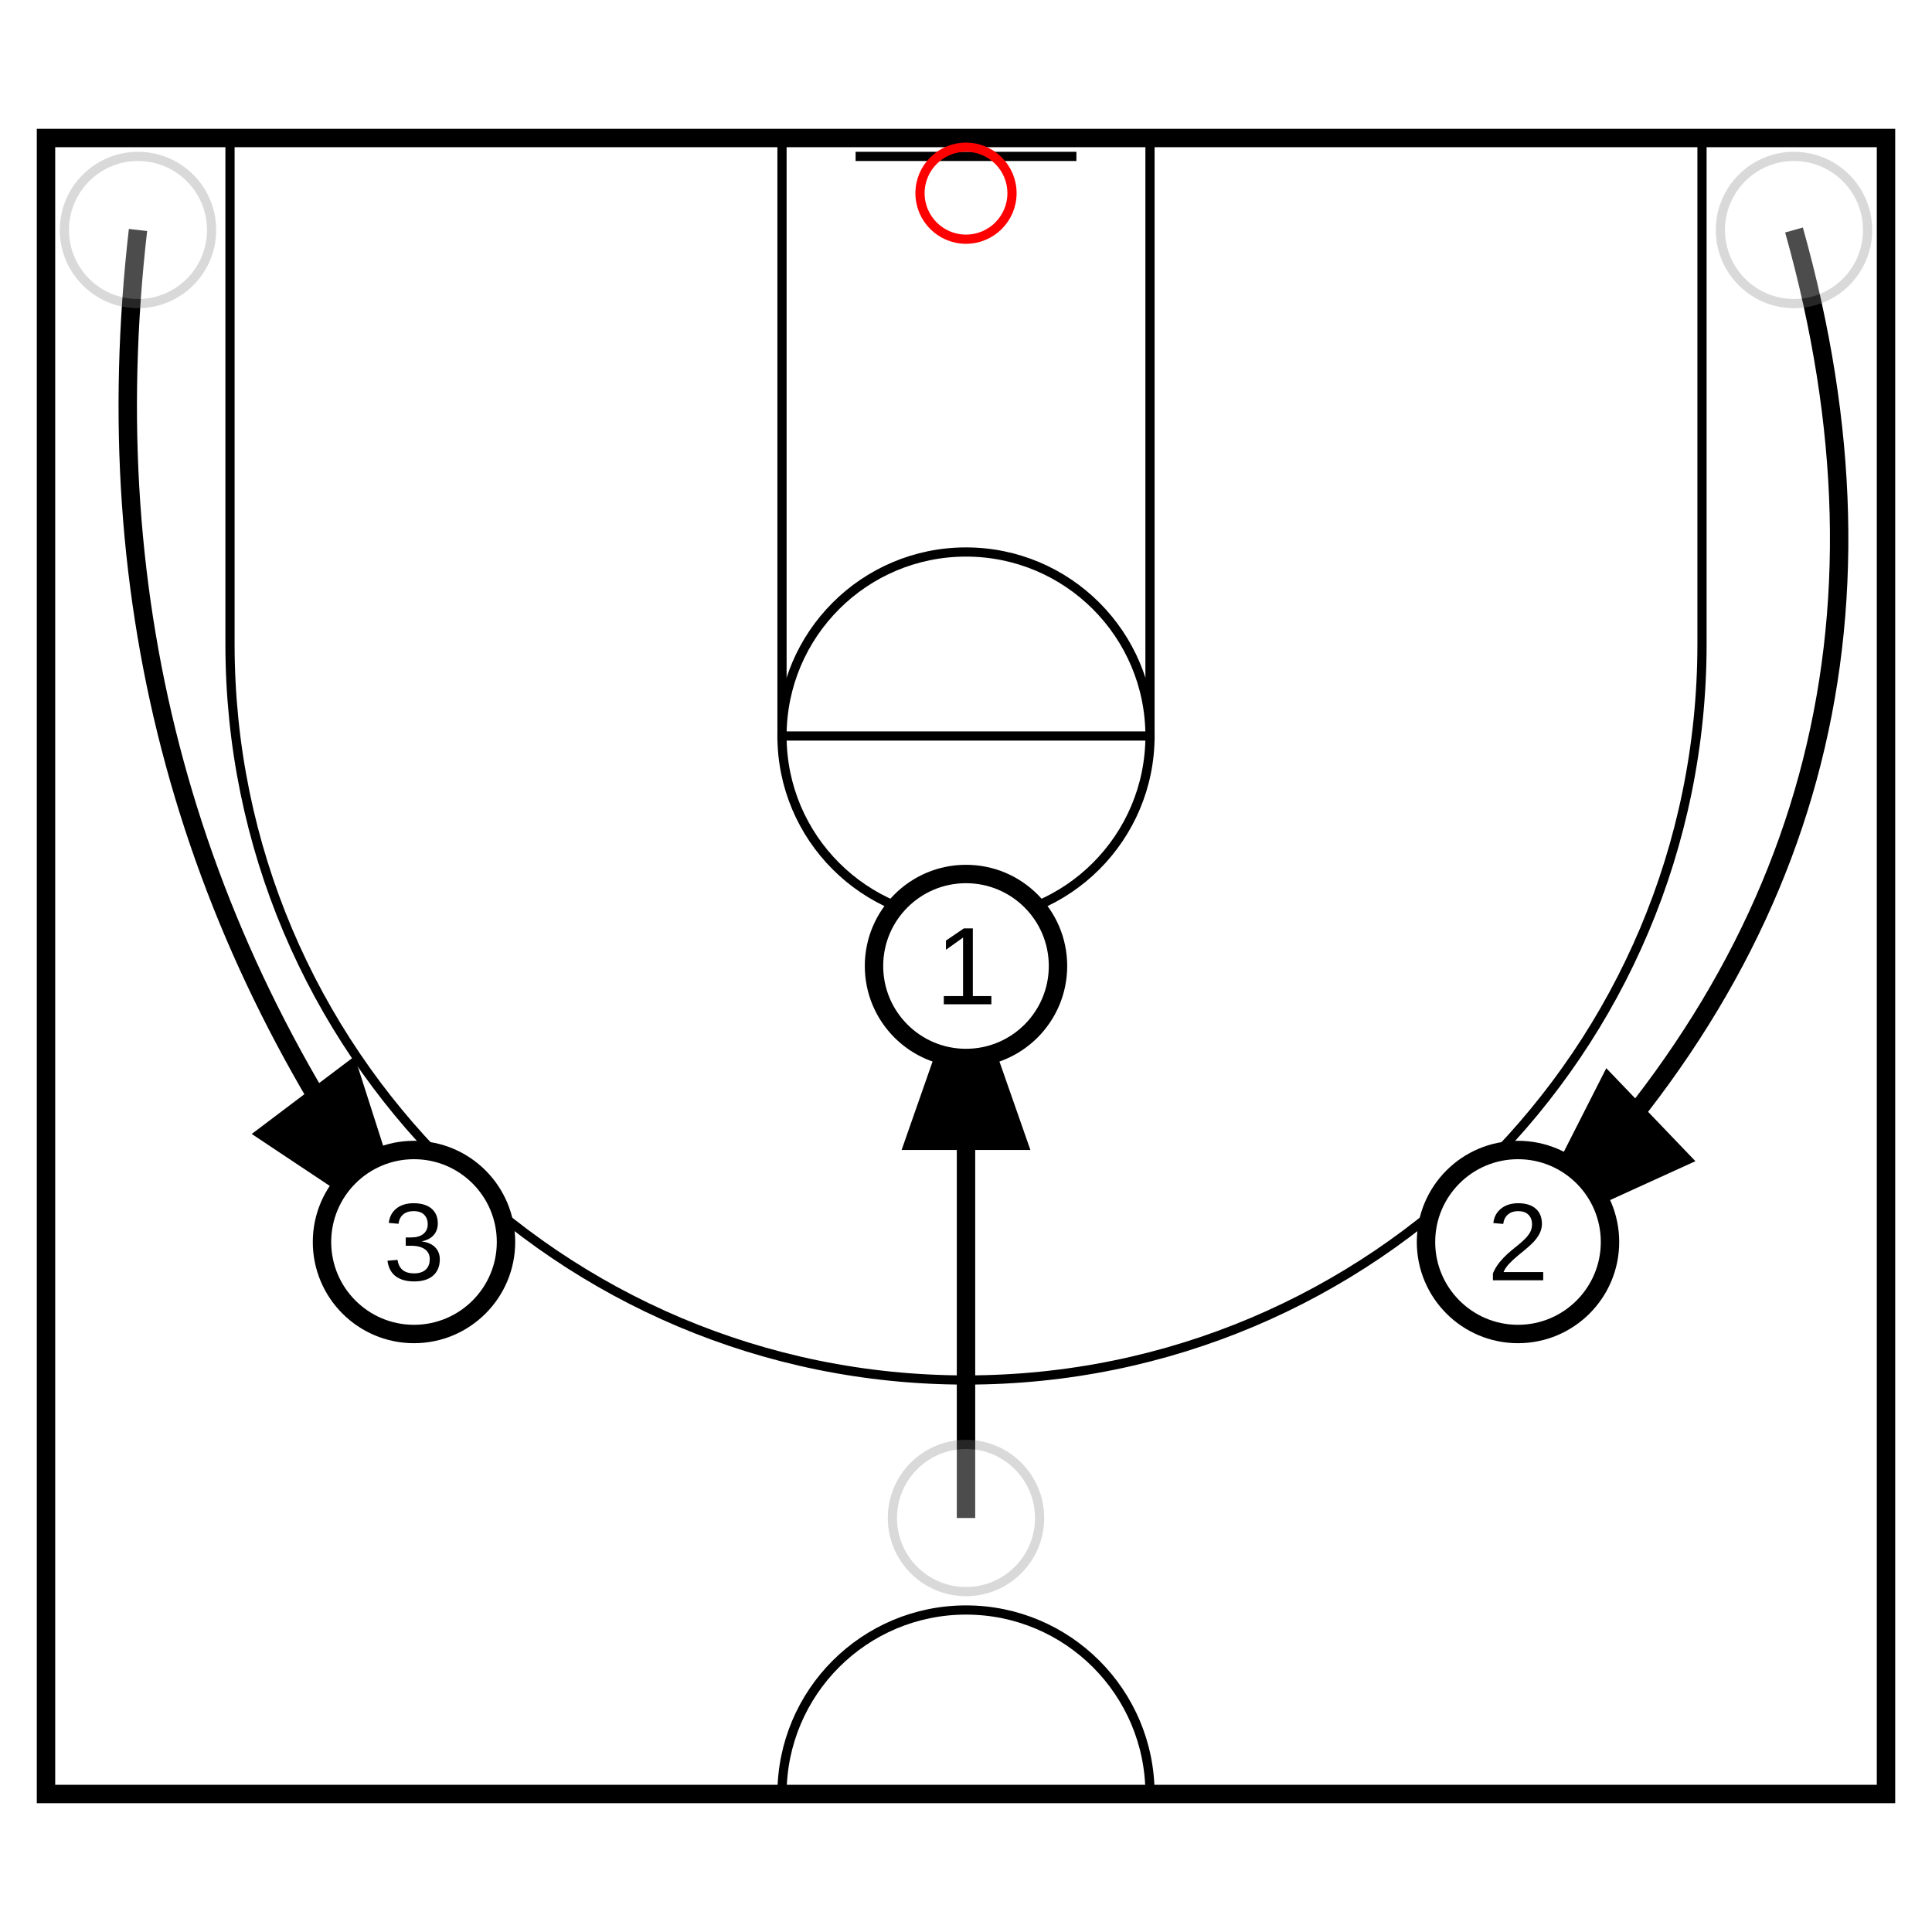
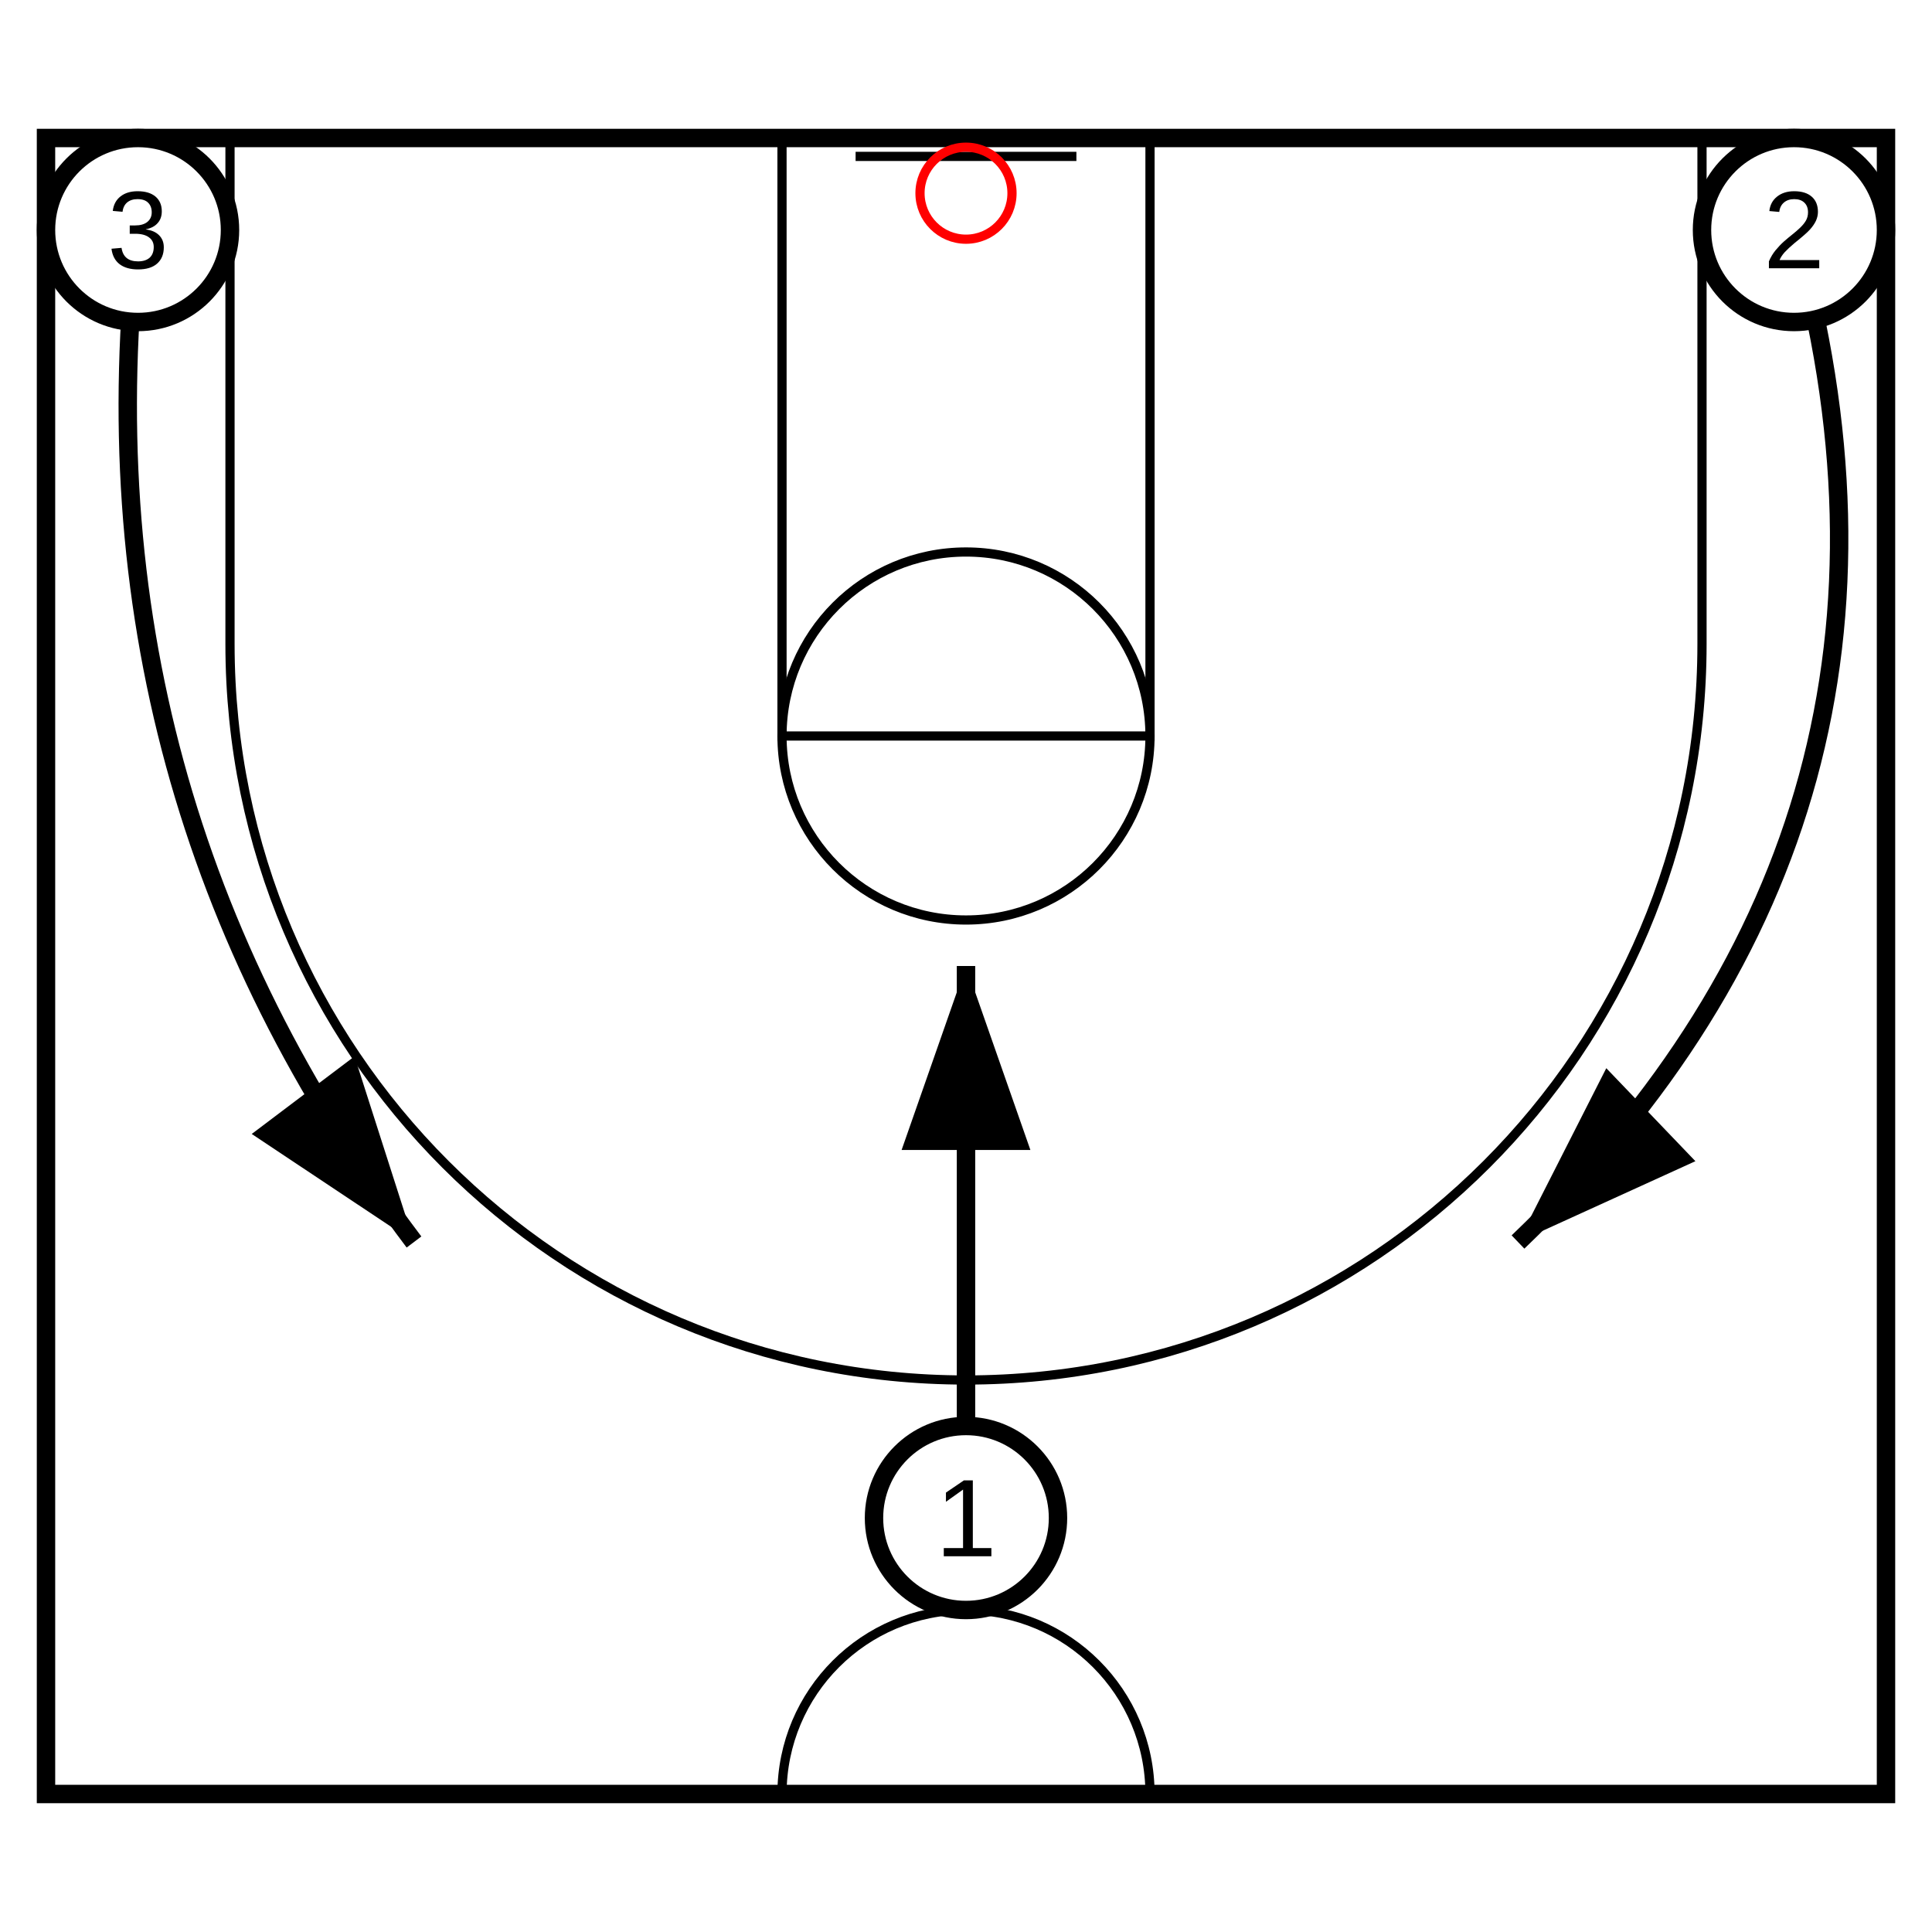
<svg xmlns="http://www.w3.org/2000/svg" width="500" height="500" viewBox="-105 -105 210 210">
  <rect x="-105" y="-105" width="210" height="210" fill="white" />
  <rect x="-100" y="-90" width="200" height="180" fill="white" stroke="black" stroke-width="2" />
  <rect x="-20" y="-90" width="40" height="65" fill="none" stroke="black" stroke-width="1" />
  <circle cx="0" cy="-25" r="20" fill="none" stroke="black" stroke-width="1" />
  <path d="M -80 -90 L -80 -35 A 80 80 0 0 0 80 -35 L 80 -90" fill="none" stroke="black" stroke-width="1" />
  <path d="M -20 90 A 20 20 0 0 1 20 90" fill="none" stroke="black" stroke-width="1" />
  <line x1="-12" y1="-88" x2="12" y2="-88" stroke="black" stroke-width="1" />
  <circle cx="0" cy="-84" r="5" stroke="red" stroke-width="1" fill="none" />
  <line x1="0" y1="60" x2="0" y2="0" stroke="black" stroke-width="2" marker-end="url(#arrowhead)" />
  <path d="M 90 -80 Q 108 -16 60 30" stroke="black" stroke-width="2" fill="none" marker-end="url(#arrowhead)" />
  <path d="M -90 -80 Q -97 -19 -60 30" stroke="black" stroke-width="2" fill="none" marker-end="url(#arrowhead)" />
-   <circle cx="0" cy="60" r="8" fill="white" stroke="gray" stroke-width="1" opacity="0.3" />
-   <circle cx="0" cy="0" r="10" fill="white" stroke="black" stroke-width="2" />
-   <text x="0" y="0" font-size="12" text-anchor="middle" dominant-baseline="central" font-family="Arial">1</text>
-   <circle cx="90" cy="-80" r="8" fill="white" stroke="gray" stroke-width="1" opacity="0.3" />
-   <circle cx="60" cy="30" r="10" fill="white" stroke="black" stroke-width="2" />
-   <text x="60" y="30" font-size="12" text-anchor="middle" dominant-baseline="central" font-family="Arial">2</text>
-   <circle cx="-90" cy="-80" r="8" fill="white" stroke="gray" stroke-width="1" opacity="0.3" />
-   <circle cx="-60" cy="30" r="10" fill="white" stroke="black" stroke-width="2" />
-   <text x="-60" y="30" font-size="12" text-anchor="middle" dominant-baseline="central" font-family="Arial">3</text>
+   <circle cx="0" cy="60" r="10" fill="white" stroke="black" stroke-width="2" />
+   <text x="0" y="60" font-size="12" text-anchor="middle" dominant-baseline="central" font-family="Arial">1</text>
+   <circle cx="90" cy="-80" r="10" fill="white" stroke="black" stroke-width="2" />
+   <text x="90" y="-80" font-size="12" text-anchor="middle" dominant-baseline="central" font-family="Arial">2</text>
+   <circle cx="-90" cy="-80" r="10" fill="white" stroke="black" stroke-width="2" />
+   <text x="-90" y="-80" font-size="12" text-anchor="middle" dominant-baseline="central" font-family="Arial">3</text>
  <defs>
    <marker id="arrowhead" markerWidth="10" markerHeight="7" refX="10" refY="3.5" orient="auto">
      <polygon points="0 0, 10 3.5, 0 7" fill="black" />
    </marker>
  </defs>
</svg>
